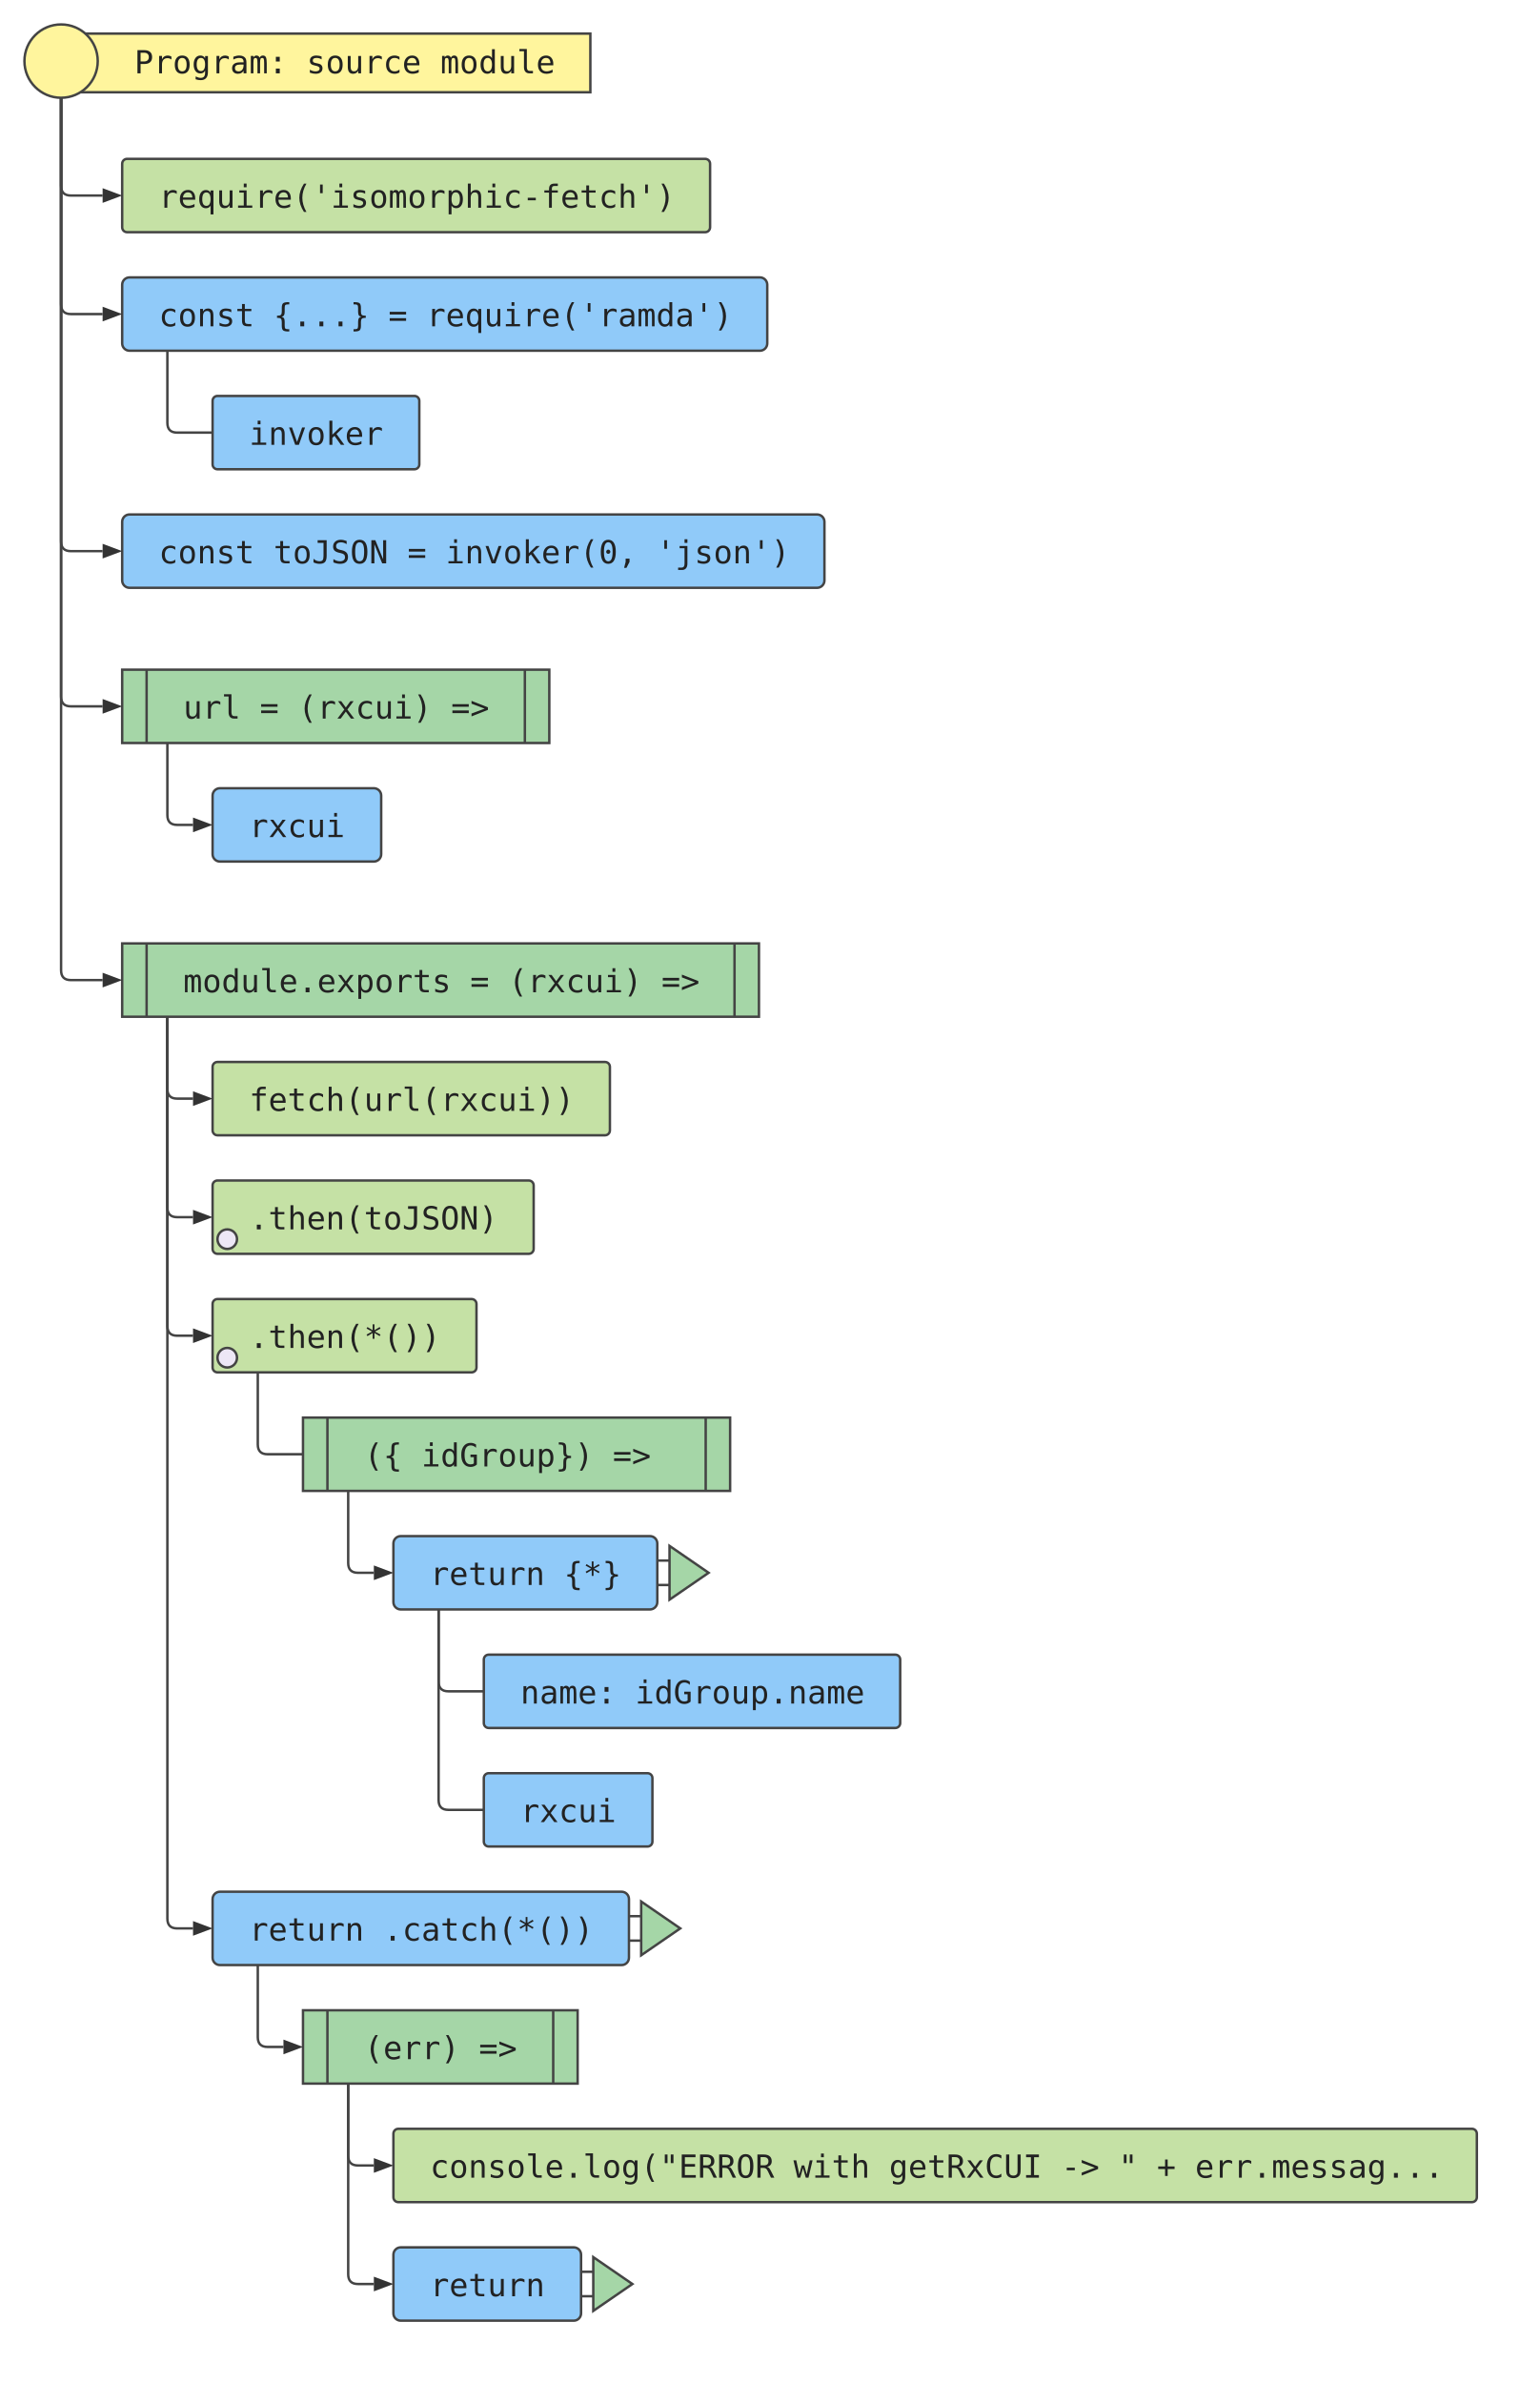
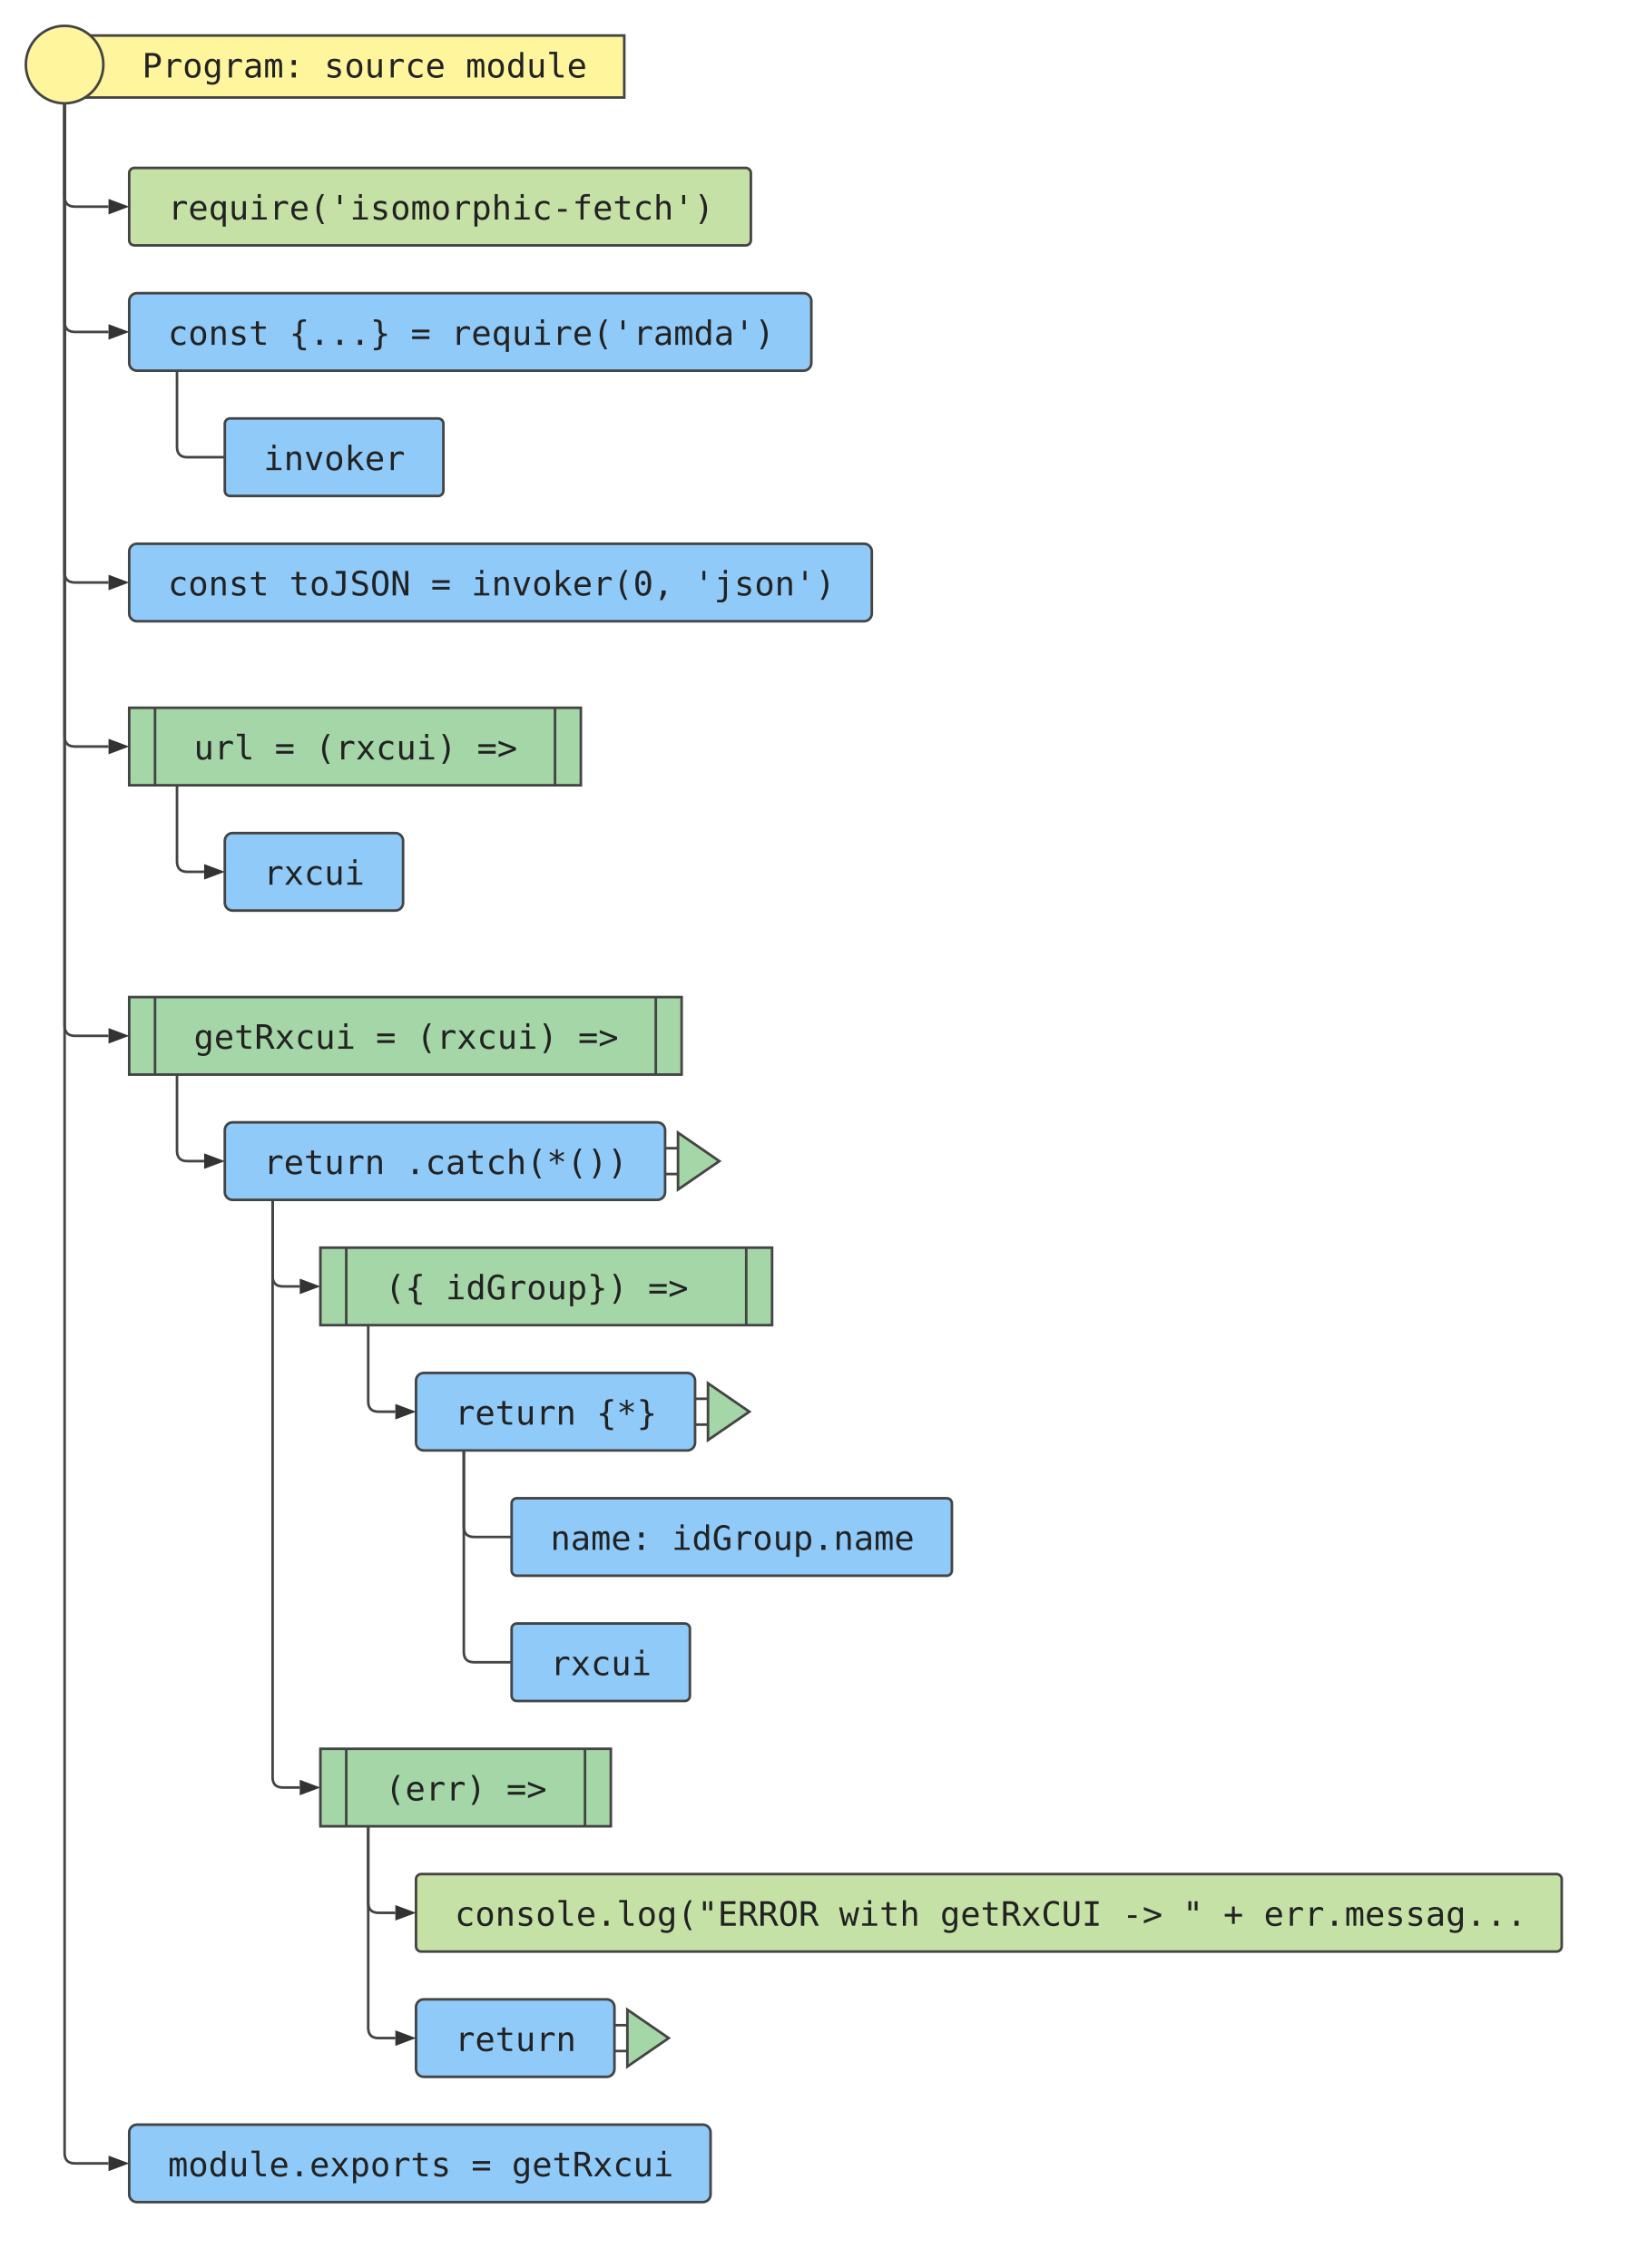
- <svg xmlns="http://www.w3.org/2000/svg" width="630" height="975">
+ <svg xmlns="http://www.w3.org/2000/svg" width="630" height="878">
  <g>
    <rect x="50" y="65" width="240.6" height="30" rx="2" ry="2" style="fill:#C5E1A5; stroke:#444; stroke-width:1" />
    <text x="65" y="85" font-family="monospace" font-size="13" fill="#222">
      <tspan x="65" y="85">require('isomorphic-fetch')</tspan>
    </text>
  </g>
  <g>
    <rect x="50" y="113.5" width="264" height="30" rx="3" ry="3" style="fill:#90caf9; stroke:#444; stroke-width:1" />
    <text x="65" y="133.5" font-family="monospace" font-size="13" fill="#222">
      <tspan x="65" y="133.5">const {...} = require('ramda')</tspan>
    </text>
  </g>
  <g>
    <rect x="87" y="162" width="84.6" height="30" rx="2" ry="2" style="fill:#90caf9; stroke:#444; stroke-width:1" />
    <text x="102" y="182" font-family="monospace" font-size="13" fill="#222">
      <tspan x="102" y="182">invoker</tspan>
    </text>
  </g>
  <g>
    <rect x="50" y="210.5" width="287.4" height="30" rx="3" ry="3" style="fill:#90caf9; stroke:#444; stroke-width:1" />
    <text x="65" y="230.5" font-family="monospace" font-size="13" fill="#222">
      <tspan x="65" y="230.5">const toJSON = invoker(0, 'json')</tspan>
    </text>
  </g>
  <g>
    <rect x="50" y="274" width="174.8" height="30" style="fill:#a5d6a7; stroke:#444; stroke-width:1" />
    <line x1="60" y1="274" x2="60" y2="304" style="fill:#a5d6a7; stroke:#444; stroke-width:1" />
    <line x1="214.8" y1="274" x2="214.8" y2="304" style="fill:#a5d6a7; stroke:#444; stroke-width:1" />
    <text x="75" y="294" font-family="monospace" font-size="13" fill="#222">
      <tspan x="75" y="294">url = (rxcui) =&gt;</tspan>
    </text>
  </g>
  <g>
    <rect x="87" y="322.5" width="69" height="30" rx="3" ry="3" style="fill:#90caf9; stroke:#444; stroke-width:1" />
    <text x="102" y="342.5" font-family="monospace" font-size="13" fill="#222">
      <tspan x="102" y="342.5">rxcui</tspan>
    </text>
  </g>
  <g>
-     <rect x="50" y="386" width="260.6" height="30" style="fill:#a5d6a7; stroke:#444; stroke-width:1" />
+     <rect x="50" y="386" width="213.8" height="30" style="fill:#a5d6a7; stroke:#444; stroke-width:1" />
    <line x1="60" y1="386" x2="60" y2="416" style="fill:#a5d6a7; stroke:#444; stroke-width:1" />
-     <line x1="300.6" y1="386" x2="300.6" y2="416" style="fill:#a5d6a7; stroke:#444; stroke-width:1" />
+     <line x1="253.8" y1="386" x2="253.8" y2="416" style="fill:#a5d6a7; stroke:#444; stroke-width:1" />
    <text x="75" y="406" font-family="monospace" font-size="13" fill="#222">
-       <tspan x="75" y="406">module.exports = (rxcui) =&gt;</tspan>
+       <tspan x="75" y="406">getRxcui = (rxcui) =&gt;</tspan>
    </text>
  </g>
  <g>
-     <rect x="87" y="434.5" width="162.6" height="30" rx="2" ry="2" style="fill:#C5E1A5; stroke:#444; stroke-width:1" />
+     <rect x="87" y="434.5" width="170.4" height="30" rx="3" ry="3" style="fill:#90caf9; stroke:#444; stroke-width:1" />
+     <line x1="257.4" y1="444.5" x2="262.4" y2="444.5" style="fill:#a5d6a7; stroke:#444; stroke-width:1" />
+     <line x1="257.4" y1="454.5" x2="262.4" y2="454.5" style="fill:#a5d6a7; stroke:#444; stroke-width:1" />
+     <path d="M262.4, 438.5 L278.4, 449.5 L262.4, 460.5 Z" fill="#a5d6a7" stroke="#444" stroke-width="1" />
    <text x="102" y="454.5" font-family="monospace" font-size="13" fill="#222">
-       <tspan x="102" y="454.5">fetch(url(rxcui))</tspan>
+       <tspan x="102" y="454.5">return .catch(*())</tspan>
    </text>
  </g>
  <g>
-     <rect x="87" y="483" width="131.4" height="30" rx="2" ry="2" style="fill:#C5E1A5; stroke:#444; stroke-width:1" />
-     <text x="102" y="503" font-family="monospace" font-size="13" fill="#222">
-       <tspan x="102" y="503">.then(toJSON)</tspan>
-     </text>
-     <circle cx="93" cy="507" r="4" style="fill:#ede7f6; stroke:#444; stroke-width:1" />
-   </g>
-   <g>
-     <rect x="87" y="531.5" width="108" height="30" rx="2" ry="2" style="fill:#C5E1A5; stroke:#444; stroke-width:1" />
-     <text x="102" y="551.5" font-family="monospace" font-size="13" fill="#222">
-       <tspan x="102" y="551.5">.then(*())</tspan>
-     </text>
-     <circle cx="93" cy="555.5" r="4" style="fill:#ede7f6; stroke:#444; stroke-width:1" />
-   </g>
-   <g>
-     <rect x="124" y="580" width="174.8" height="30" style="fill:#a5d6a7; stroke:#444; stroke-width:1" />
-     <line x1="134" y1="580" x2="134" y2="610" style="fill:#a5d6a7; stroke:#444; stroke-width:1" />
-     <line x1="288.8" y1="580" x2="288.8" y2="610" style="fill:#a5d6a7; stroke:#444; stroke-width:1" />
-     <text x="149" y="600" font-family="monospace" font-size="13" fill="#222">
-       <tspan x="149" y="600">({
+     <rect x="124" y="483" width="174.8" height="30" style="fill:#a5d6a7; stroke:#444; stroke-width:1" />
+     <line x1="134" y1="483" x2="134" y2="513" style="fill:#a5d6a7; stroke:#444; stroke-width:1" />
+     <line x1="288.8" y1="483" x2="288.8" y2="513" style="fill:#a5d6a7; stroke:#444; stroke-width:1" />
+     <text x="149" y="503" font-family="monospace" font-size="13" fill="#222">
+       <tspan x="149" y="503">({
  idGroup
}) =&gt;</tspan>
    </text>
  </g>
  <g>
-     <rect x="161" y="628.5" width="108" height="30" rx="3" ry="3" style="fill:#90caf9; stroke:#444; stroke-width:1" />
-     <line x1="269" y1="638.5" x2="274" y2="638.5" style="fill:#a5d6a7; stroke:#444; stroke-width:1" />
-     <line x1="269" y1="648.5" x2="274" y2="648.5" style="fill:#a5d6a7; stroke:#444; stroke-width:1" />
-     <path d="M274, 632.5 L290, 643.5 L274, 654.5 Z" fill="#a5d6a7" stroke="#444" stroke-width="1" />
-     <text x="176" y="648.5" font-family="monospace" font-size="13" fill="#222">
-       <tspan x="176" y="648.5">return {*}</tspan>
+     <rect x="161" y="531.5" width="108" height="30" rx="3" ry="3" style="fill:#90caf9; stroke:#444; stroke-width:1" />
+     <line x1="269" y1="541.5" x2="274" y2="541.5" style="fill:#a5d6a7; stroke:#444; stroke-width:1" />
+     <line x1="269" y1="551.5" x2="274" y2="551.5" style="fill:#a5d6a7; stroke:#444; stroke-width:1" />
+     <path d="M274, 535.5 L290, 546.5 L274, 557.5 Z" fill="#a5d6a7" stroke="#444" stroke-width="1" />
+     <text x="176" y="551.5" font-family="monospace" font-size="13" fill="#222">
+       <tspan x="176" y="551.5">return {*}</tspan>
    </text>
  </g>
  <g>
-     <rect x="198" y="677" width="170.4" height="30" rx="2" ry="2" style="fill:#90caf9; stroke:#444; stroke-width:1" />
-     <text x="213" y="697" font-family="monospace" font-size="13" fill="#222">
-       <tspan x="213" y="697">name: idGroup.name</tspan>
+     <rect x="198" y="580" width="170.4" height="30" rx="2" ry="2" style="fill:#90caf9; stroke:#444; stroke-width:1" />
+     <text x="213" y="600" font-family="monospace" font-size="13" fill="#222">
+       <tspan x="213" y="600">name: idGroup.name</tspan>
    </text>
  </g>
  <g>
-     <rect x="198" y="725.5" width="69" height="30" rx="2" ry="2" style="fill:#90caf9; stroke:#444; stroke-width:1" />
-     <text x="213" y="745.5" font-family="monospace" font-size="13" fill="#222">
-       <tspan x="213" y="745.5">rxcui</tspan>
+     <rect x="198" y="628.5" width="69" height="30" rx="2" ry="2" style="fill:#90caf9; stroke:#444; stroke-width:1" />
+     <text x="213" y="648.5" font-family="monospace" font-size="13" fill="#222">
+       <tspan x="213" y="648.5">rxcui</tspan>
    </text>
  </g>
  <g>
-     <rect x="87" y="774" width="170.4" height="30" rx="3" ry="3" style="fill:#90caf9; stroke:#444; stroke-width:1" />
-     <line x1="257.4" y1="784" x2="262.4" y2="784" style="fill:#a5d6a7; stroke:#444; stroke-width:1" />
-     <line x1="257.4" y1="794" x2="262.4" y2="794" style="fill:#a5d6a7; stroke:#444; stroke-width:1" />
-     <path d="M262.4, 778 L278.4, 789 L262.4, 800 Z" fill="#a5d6a7" stroke="#444" stroke-width="1" />
-     <text x="102" y="794" font-family="monospace" font-size="13" fill="#222">
-       <tspan x="102" y="794">return .catch(*())</tspan>
+     <rect x="124" y="677" width="112.4" height="30" style="fill:#a5d6a7; stroke:#444; stroke-width:1" />
+     <line x1="134" y1="677" x2="134" y2="707" style="fill:#a5d6a7; stroke:#444; stroke-width:1" />
+     <line x1="226.4" y1="677" x2="226.4" y2="707" style="fill:#a5d6a7; stroke:#444; stroke-width:1" />
+     <text x="149" y="697" font-family="monospace" font-size="13" fill="#222">
+       <tspan x="149" y="697">(err) =&gt;</tspan>
    </text>
  </g>
  <g>
-     <rect x="124" y="822.5" width="112.4" height="30" style="fill:#a5d6a7; stroke:#444; stroke-width:1" />
-     <line x1="134" y1="822.5" x2="134" y2="852.5" style="fill:#a5d6a7; stroke:#444; stroke-width:1" />
-     <line x1="226.4" y1="822.5" x2="226.4" y2="852.5" style="fill:#a5d6a7; stroke:#444; stroke-width:1" />
-     <text x="149" y="842.5" font-family="monospace" font-size="13" fill="#222">
-       <tspan x="149" y="842.5">(err) =&gt;</tspan>
+     <rect x="161" y="725.5" width="443.4" height="30" rx="2" ry="2" style="fill:#C5E1A5; stroke:#444; stroke-width:1" />
+     <text x="176" y="745.5" font-family="monospace" font-size="13" fill="#222">
+       <tspan x="176" y="745.5">console.log("ERROR with getRxCUI -&gt; " + err.messag...</tspan>
    </text>
  </g>
  <g>
-     <rect x="161" y="871" width="443.4" height="30" rx="2" ry="2" style="fill:#C5E1A5; stroke:#444; stroke-width:1" />
-     <text x="176" y="891" font-family="monospace" font-size="13" fill="#222">
-       <tspan x="176" y="891">console.log("ERROR with getRxCUI -&gt; " + err.messag...</tspan>
+     <rect x="161" y="774" width="76.8" height="30" rx="3" ry="3" style="fill:#90caf9; stroke:#444; stroke-width:1" />
+     <line x1="237.8" y1="784" x2="242.8" y2="784" style="fill:#a5d6a7; stroke:#444; stroke-width:1" />
+     <line x1="237.8" y1="794" x2="242.8" y2="794" style="fill:#a5d6a7; stroke:#444; stroke-width:1" />
+     <path d="M242.8, 778 L258.8, 789 L242.8, 800 Z" fill="#a5d6a7" stroke="#444" stroke-width="1" />
+     <text x="176" y="794" font-family="monospace" font-size="13" fill="#222">
+       <tspan x="176" y="794">return</tspan>
    </text>
  </g>
  <g>
-     <rect x="161" y="919.5" width="76.8" height="30" rx="3" ry="3" style="fill:#90caf9; stroke:#444; stroke-width:1" />
-     <line x1="237.8" y1="929.5" x2="242.8" y2="929.5" style="fill:#a5d6a7; stroke:#444; stroke-width:1" />
-     <line x1="237.8" y1="939.5" x2="242.8" y2="939.5" style="fill:#a5d6a7; stroke:#444; stroke-width:1" />
-     <path d="M242.8, 923.5 L258.8, 934.5 L242.8, 945.5 Z" fill="#a5d6a7" stroke="#444" stroke-width="1" />
-     <text x="176" y="939.5" font-family="monospace" font-size="13" fill="#222">
-       <tspan x="176" y="939.5">return</tspan>
+     <rect x="50" y="822.5" width="225" height="30" rx="3" ry="3" style="fill:#90caf9; stroke:#444; stroke-width:1" />
+     <text x="65" y="842.5" font-family="monospace" font-size="13" fill="#222">
+       <tspan x="65" y="842.5">module.exports = getRxcui</tspan>
    </text>
  </g>
  <g>
    <rect x="25" y="13.75" width="216.6" height="24" style="fill:#fff59d; stroke:#444; stroke-width:1" />
    <circle cx="25" cy="25" r="15" style="fill:#fff59d; stroke:#444; stroke-width:1" />
    <text x="55" y="30" font-family="monospace" font-size="13" fill="#222">
      <tspan x="55" y="30">Program: source module</tspan>
    </text>
  </g>
  <g>
    <path d="M25, 40 L25 76 Q25 80                 29 80                 L42 80 " style="fill:none; stroke:#444; stroke-width:1" />
    <path d="M42, 77 L50, 80 L42, 83 Z" fill="#333" />
  </g>
  <g>
    <path d="M25, 40 L25 124.5 Q25 128.5                 29 128.5                 L42 128.5 " style="fill:none; stroke:#444; stroke-width:1" />
    <path d="M42, 125.5 L50, 128.5 L42, 131.5 Z" fill="#333" />
  </g>
  <g>
    <path d="M68.5, 143.5 L68.5 173 Q68.5 177                 72.5 177                 L87 177 " style="fill:none; stroke:#444; stroke-width:1" />
               false
            </g>
  <g>
    <path d="M25, 40 L25 221.5 Q25 225.5                 29 225.5                 L42 225.5 " style="fill:none; stroke:#444; stroke-width:1" />
    <path d="M42, 222.5 L50, 225.5 L42, 228.5 Z" fill="#333" />
  </g>
  <g>
    <path d="M25, 40 L25 285 Q25 289                 29 289                 L42 289 " style="fill:none; stroke:#444; stroke-width:1" />
    <path d="M42, 286 L50, 289 L42, 292 Z" fill="#333" />
  </g>
  <g>
    <path d="M68.5, 304 L68.5 333.5 Q68.5 337.5                 72.5 337.5                 L79 337.5 " style="fill:none; stroke:#444; stroke-width:1" />
    <path d="M79, 334.5 L87, 337.5 L79, 340.5 Z" fill="#333" />
  </g>
  <g>
    <path d="M25, 40 L25 397 Q25 401                 29 401                 L42 401 " style="fill:none; stroke:#444; stroke-width:1" />
    <path d="M42, 398 L50, 401 L42, 404 Z" fill="#333" />
  </g>
  <g>
    <path d="M68.5, 416 L68.5 445.5 Q68.5 449.5                 72.5 449.5                 L79 449.5 " style="fill:none; stroke:#444; stroke-width:1" />
    <path d="M79, 446.5 L87, 449.5 L79, 452.5 Z" fill="#333" />
  </g>
  <g>
-     <path d="M68.5, 416 L68.5 494 Q68.5 498                 72.5 498                 L79 498 " style="fill:none; stroke:#444; stroke-width:1" />
-     <path d="M79, 495 L87, 498 L79, 501 Z" fill="#333" />
+     <path d="M105.5, 464.5 L105.5 494 Q105.5 498                 109.5 498                 L116 498 " style="fill:none; stroke:#444; stroke-width:1" />
+     <path d="M116, 495 L124, 498 L116, 501 Z" fill="#333" />
  </g>
  <g>
-     <path d="M68.5, 416 L68.5 542.5 Q68.5 546.5                 72.5 546.5                 L79 546.5 " style="fill:none; stroke:#444; stroke-width:1" />
-     <path d="M79, 543.5 L87, 546.5 L79, 549.5 Z" fill="#333" />
+     <path d="M142.5, 513 L142.5 542.5 Q142.5 546.5                 146.5 546.5                 L153 546.5 " style="fill:none; stroke:#444; stroke-width:1" />
+     <path d="M153, 543.5 L161, 546.5 L153, 549.5 Z" fill="#333" />
  </g>
  <g>
-     <path d="M105.5, 561.5 L105.5 591 Q105.5 595                 109.5 595                 L124 595 " style="fill:none; stroke:#444; stroke-width:1" />
+     <path d="M179.5, 561.5 L179.5 591 Q179.5 595                 183.5 595                 L198 595 " style="fill:none; stroke:#444; stroke-width:1" />
               false
            </g>
  <g>
-     <path d="M142.5, 610 L142.5 639.5 Q142.5 643.5                 146.5 643.5                 L153 643.5 " style="fill:none; stroke:#444; stroke-width:1" />
-     <path d="M153, 640.5 L161, 643.5 L153, 646.5 Z" fill="#333" />
-   </g>
-   <g>
-     <path d="M179.5, 658.5 L179.5 688 Q179.5 692                 183.5 692                 L198 692 " style="fill:none; stroke:#444; stroke-width:1" />
+     <path d="M179.5, 561.5 L179.5 639.5 Q179.5 643.5                 183.5 643.5                 L198 643.5 " style="fill:none; stroke:#444; stroke-width:1" />
               false
            </g>
  <g>
-     <path d="M179.5, 658.5 L179.5 736.5 Q179.5 740.5                 183.5 740.5                 L198 740.5 " style="fill:none; stroke:#444; stroke-width:1" />
-                false
-             </g>
-   <g>
-     <path d="M68.5, 416 L68.5 785 Q68.5 789                 72.5 789                 L79 789 " style="fill:none; stroke:#444; stroke-width:1" />
-     <path d="M79, 786 L87, 789 L79, 792 Z" fill="#333" />
+     <path d="M105.5, 464.5 L105.5 688 Q105.5 692                 109.5 692                 L116 692 " style="fill:none; stroke:#444; stroke-width:1" />
+     <path d="M116, 689 L124, 692 L116, 695 Z" fill="#333" />
  </g>
  <g>
-     <path d="M105.5, 804 L105.5 833.5 Q105.5 837.5                 109.5 837.5                 L116 837.5 " style="fill:none; stroke:#444; stroke-width:1" />
-     <path d="M116, 834.5 L124, 837.5 L116, 840.5 Z" fill="#333" />
+     <path d="M142.5, 707 L142.5 736.5 Q142.5 740.5                 146.5 740.5                 L153 740.5 " style="fill:none; stroke:#444; stroke-width:1" />
+     <path d="M153, 737.5 L161, 740.5 L153, 743.5 Z" fill="#333" />
  </g>
  <g>
-     <path d="M142.5, 852.5 L142.5 882 Q142.5 886                 146.5 886                 L153 886 " style="fill:none; stroke:#444; stroke-width:1" />
-     <path d="M153, 883 L161, 886 L153, 889 Z" fill="#333" />
+     <path d="M142.5, 707 L142.5 785 Q142.5 789                 146.5 789                 L153 789 " style="fill:none; stroke:#444; stroke-width:1" />
+     <path d="M153, 786 L161, 789 L153, 792 Z" fill="#333" />
  </g>
  <g>
-     <path d="M142.5, 852.5 L142.5 930.5 Q142.5 934.5                 146.5 934.5                 L153 934.5 " style="fill:none; stroke:#444; stroke-width:1" />
-     <path d="M153, 931.5 L161, 934.5 L153, 937.5 Z" fill="#333" />
+     <path d="M25, 40 L25 833.5 Q25 837.5                 29 837.5                 L42 837.5 " style="fill:none; stroke:#444; stroke-width:1" />
+     <path d="M42, 834.5 L50, 837.5 L42, 840.5 Z" fill="#333" />
  </g>
</svg>
